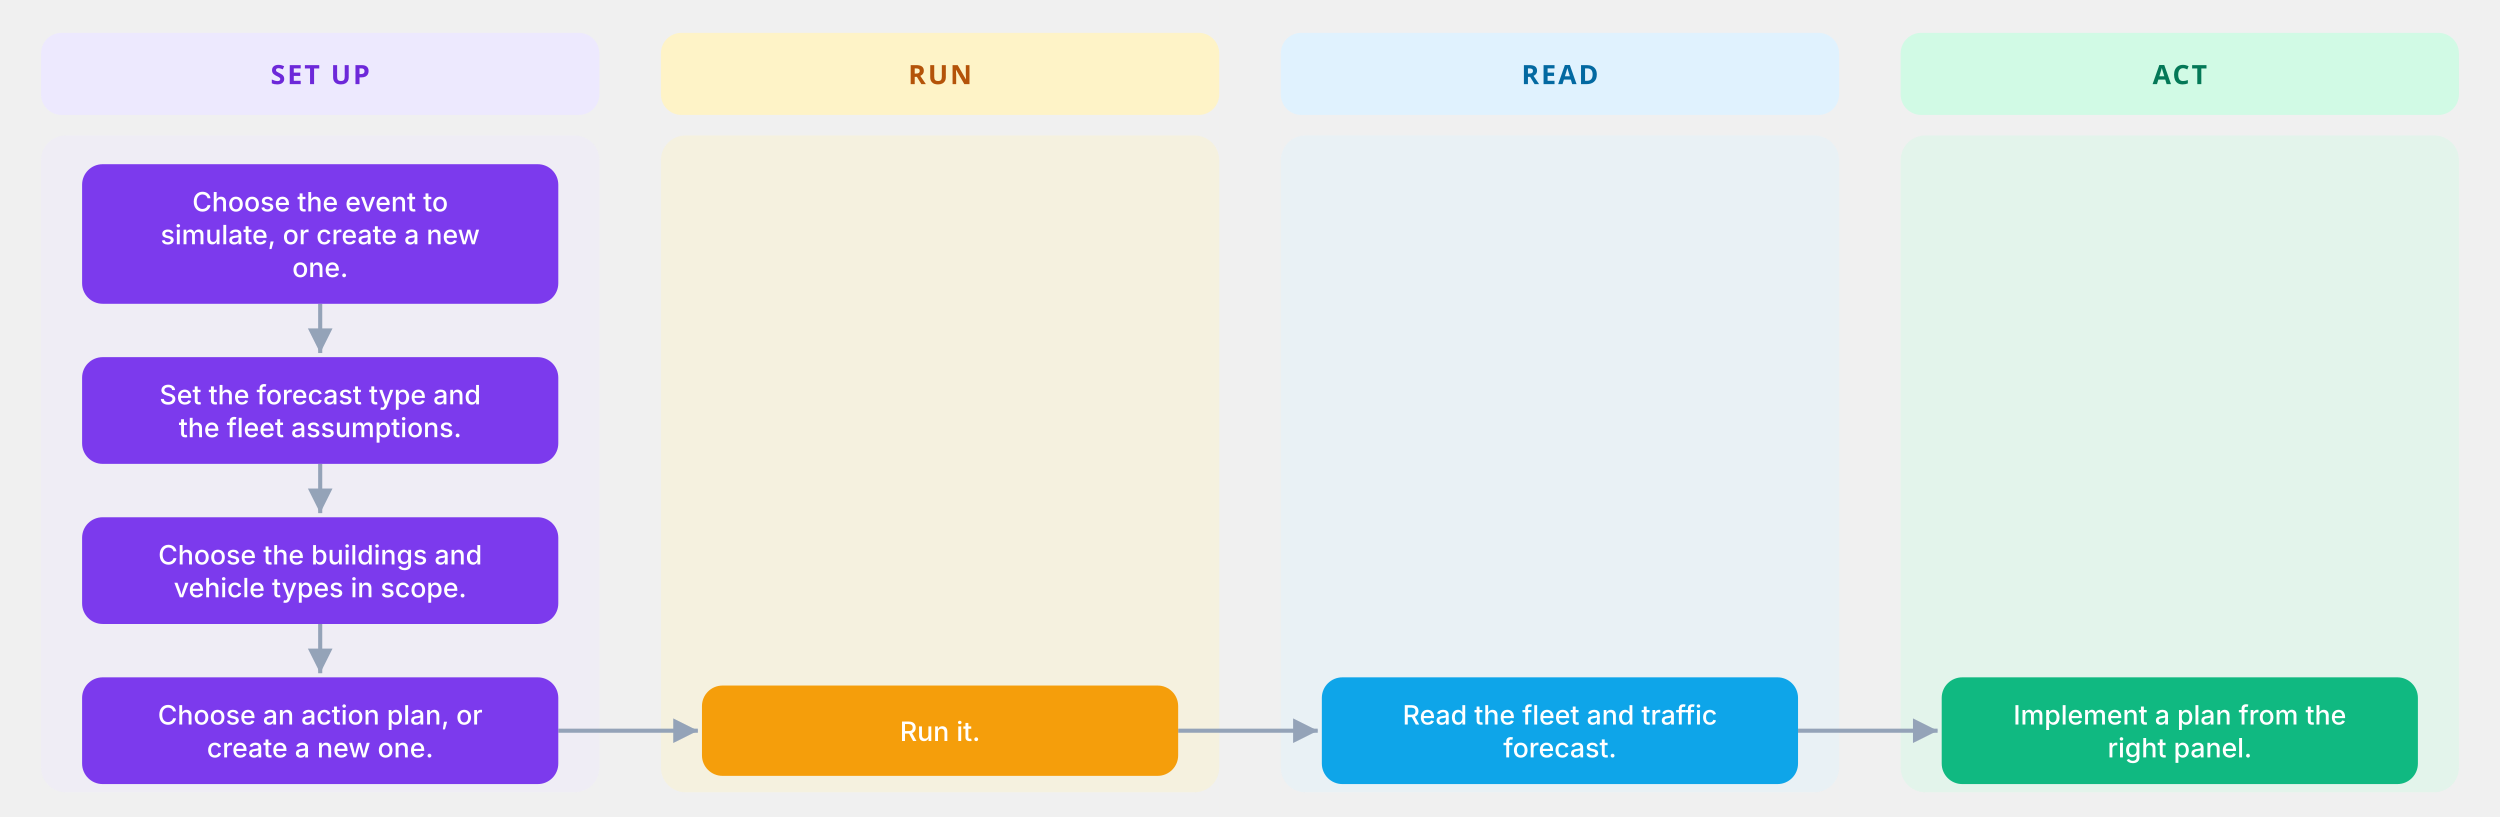
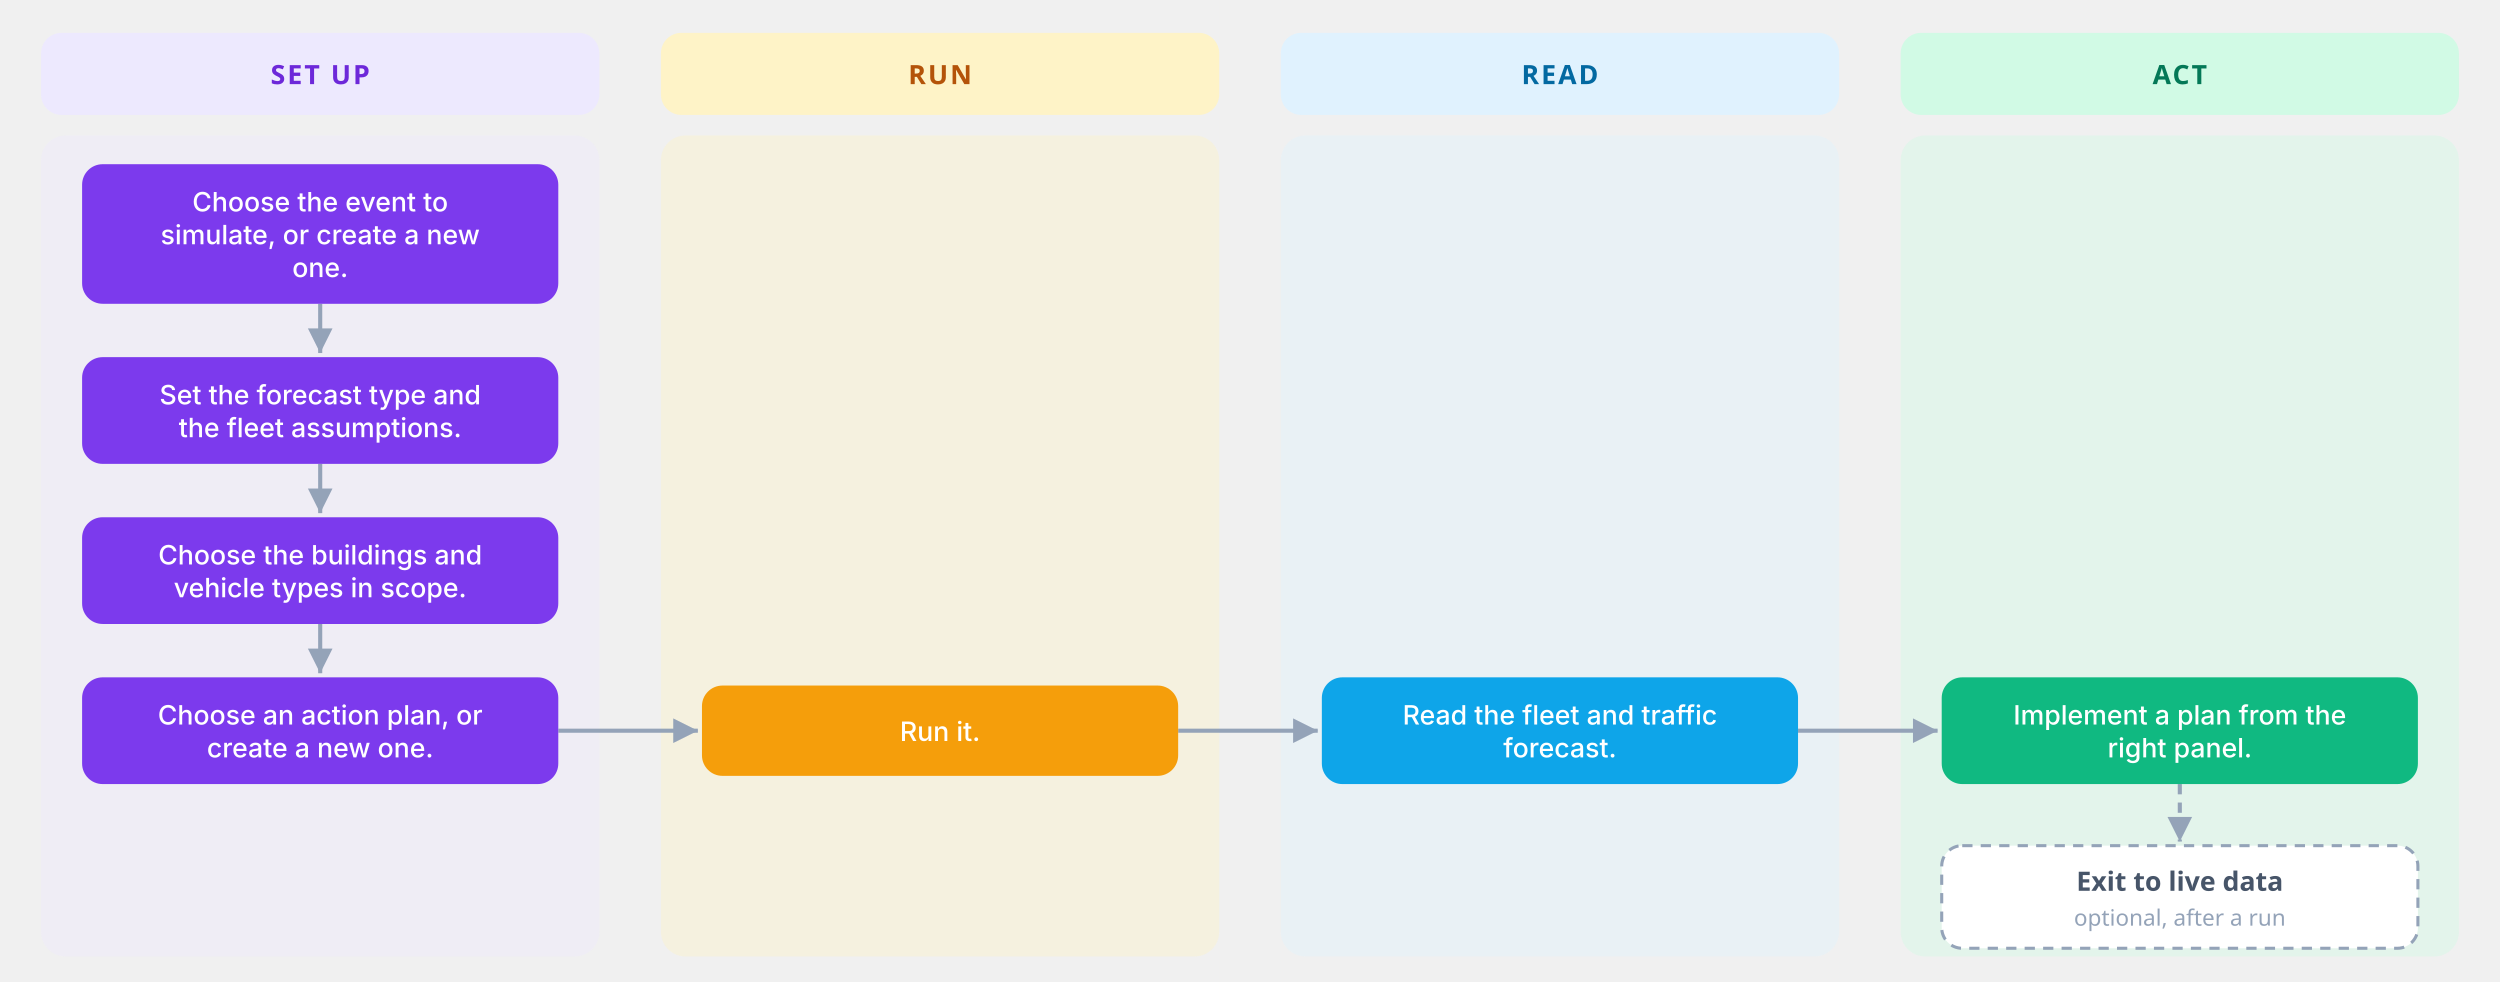
- <svg xmlns="http://www.w3.org/2000/svg" viewBox="0 0 1218 398">
+ <svg xmlns="http://www.w3.org/2000/svg" viewBox="0 0 1218 478">
  <defs>
    <marker id="rfarrow" markerWidth="9" markerHeight="9" refX="6" refY="3" orient="auto" markerUnits="strokeWidth">
      <path d="M0,0 L6,3 L0,6 Z" fill="#94a3b8" />
    </marker>
  </defs>
-   <rect x="20" y="66" width="272" height="320" rx="12" fill="#ede9fe" fill-opacity="0.4" />
+   <rect x="20" y="66" width="272" height="400" rx="12" fill="#ede9fe" fill-opacity="0.4" />
  <rect x="20" y="16" width="272" height="40" rx="10" fill="#ede9fe" />
  <text x="156" y="41" text-anchor="middle" font-family="ui-sans-serif, system-ui, sans-serif" font-size="13" font-weight="700" letter-spacing="1" fill="#6d28d9">SET UP</text>
-   <rect x="322" y="66" width="272" height="320" rx="12" fill="#fef3c7" fill-opacity="0.4" />
+   <rect x="322" y="66" width="272" height="400" rx="12" fill="#fef3c7" fill-opacity="0.4" />
  <rect x="322" y="16" width="272" height="40" rx="10" fill="#fef3c7" />
  <text x="458" y="41" text-anchor="middle" font-family="ui-sans-serif, system-ui, sans-serif" font-size="13" font-weight="700" letter-spacing="1" fill="#b45309">RUN</text>
-   <rect x="624" y="66" width="272" height="320" rx="12" fill="#e0f2fe" fill-opacity="0.4" />
+   <rect x="624" y="66" width="272" height="400" rx="12" fill="#e0f2fe" fill-opacity="0.4" />
  <rect x="624" y="16" width="272" height="40" rx="10" fill="#e0f2fe" />
  <text x="760" y="41" text-anchor="middle" font-family="ui-sans-serif, system-ui, sans-serif" font-size="13" font-weight="700" letter-spacing="1" fill="#0369a1">READ</text>
-   <rect x="926" y="66" width="272" height="320" rx="12" fill="#d1fae5" fill-opacity="0.4" />
+   <rect x="926" y="66" width="272" height="400" rx="12" fill="#d1fae5" fill-opacity="0.4" />
  <rect x="926" y="16" width="272" height="40" rx="10" fill="#d1fae5" />
  <text x="1062" y="41" text-anchor="middle" font-family="ui-sans-serif, system-ui, sans-serif" font-size="13" font-weight="700" letter-spacing="1" fill="#047857">ACT</text>
  <line x1="156.0" y1="148.0" x2="156.0" y2="172.0" stroke="#94a3b8" stroke-width="2" marker-end="url(#rfarrow)" />
  <line x1="156.0" y1="226.0" x2="156.0" y2="250.0" stroke="#94a3b8" stroke-width="2" marker-end="url(#rfarrow)" />
  <line x1="156.0" y1="304.0" x2="156.0" y2="328.0" stroke="#94a3b8" stroke-width="2" marker-end="url(#rfarrow)" />
  <line x1="272.0" y1="356.0" x2="340.0" y2="356.0" stroke="#94a3b8" stroke-width="2" marker-end="url(#rfarrow)" />
  <line x1="574.0" y1="356.0" x2="642.0" y2="356.0" stroke="#94a3b8" stroke-width="2" marker-end="url(#rfarrow)" />
  <line x1="876.0" y1="356.0" x2="944.0" y2="356.0" stroke="#94a3b8" stroke-width="2" marker-end="url(#rfarrow)" />
+   <line x1="1062.0" y1="382.0" x2="1062.0" y2="410.0" stroke="#94a3b8" stroke-width="2" stroke-dasharray="5 4" marker-end="url(#rfarrow)" />
+   <rect x="946.0" y="412.0" width="232" height="50" rx="10" fill="#ffffff" stroke="#94a3b8" stroke-width="1.5" stroke-dasharray="5 4" />
+   <text x="1062.0" y="434.0" text-anchor="middle" font-family="ui-sans-serif, system-ui, sans-serif" font-size="13" font-weight="600" fill="#475569">Exit to live data</text>
+   <text x="1062.0" y="451.0" text-anchor="middle" font-family="ui-sans-serif, system-ui, sans-serif" font-size="11" font-weight="500" fill="#94a3b8">optional, after a run</text>
  <rect x="40.0" y="80.0" width="232" height="68.0" rx="10" fill="#7c3aed" />
  <text x="156.0" y="103.0" text-anchor="middle" font-family="ui-sans-serif, system-ui, -apple-system, sans-serif" font-size="13" font-weight="500" fill="#ffffff">Choose the event to</text>
  <text x="156.0" y="119.0" text-anchor="middle" font-family="ui-sans-serif, system-ui, -apple-system, sans-serif" font-size="13" font-weight="500" fill="#ffffff">simulate, or create a new</text>
  <text x="156.0" y="135.0" text-anchor="middle" font-family="ui-sans-serif, system-ui, -apple-system, sans-serif" font-size="13" font-weight="500" fill="#ffffff">one.</text>
  <rect x="40.0" y="174.0" width="232" height="52.0" rx="10" fill="#7c3aed" />
  <text x="156.0" y="197.0" text-anchor="middle" font-family="ui-sans-serif, system-ui, -apple-system, sans-serif" font-size="13" font-weight="500" fill="#ffffff">Set the forecast type and</text>
  <text x="156.0" y="213.0" text-anchor="middle" font-family="ui-sans-serif, system-ui, -apple-system, sans-serif" font-size="13" font-weight="500" fill="#ffffff">the fleet assumptions.</text>
  <rect x="40.0" y="252.0" width="232" height="52.0" rx="10" fill="#7c3aed" />
  <text x="156.0" y="275.0" text-anchor="middle" font-family="ui-sans-serif, system-ui, -apple-system, sans-serif" font-size="13" font-weight="500" fill="#ffffff">Choose the buildings and</text>
  <text x="156.0" y="291.0" text-anchor="middle" font-family="ui-sans-serif, system-ui, -apple-system, sans-serif" font-size="13" font-weight="500" fill="#ffffff">vehicle types in scope.</text>
  <rect x="40.0" y="330.0" width="232" height="52.0" rx="10" fill="#7c3aed" />
  <text x="156.0" y="353.0" text-anchor="middle" font-family="ui-sans-serif, system-ui, -apple-system, sans-serif" font-size="13" font-weight="500" fill="#ffffff">Choose an action plan, or</text>
  <text x="156.0" y="369.0" text-anchor="middle" font-family="ui-sans-serif, system-ui, -apple-system, sans-serif" font-size="13" font-weight="500" fill="#ffffff">create a new one.</text>
  <rect x="342.0" y="334.0" width="232" height="44.0" rx="10" fill="#f59e0b" />
  <text x="458.0" y="361.0" text-anchor="middle" font-family="ui-sans-serif, system-ui, -apple-system, sans-serif" font-size="13" font-weight="500" fill="#ffffff">Run it.</text>
  <rect x="644.0" y="330.0" width="232" height="52.0" rx="10" fill="#0ea5e9" />
  <text x="760.0" y="353.0" text-anchor="middle" font-family="ui-sans-serif, system-ui, -apple-system, sans-serif" font-size="13" font-weight="500" fill="#ffffff">Read the fleet and traffic</text>
  <text x="760.0" y="369.0" text-anchor="middle" font-family="ui-sans-serif, system-ui, -apple-system, sans-serif" font-size="13" font-weight="500" fill="#ffffff">forecast.</text>
  <rect x="946.0" y="330.0" width="232" height="52.0" rx="10" fill="#10b981" />
  <text x="1062.0" y="353.0" text-anchor="middle" font-family="ui-sans-serif, system-ui, -apple-system, sans-serif" font-size="13" font-weight="500" fill="#ffffff">Implement a plan from the</text>
  <text x="1062.0" y="369.0" text-anchor="middle" font-family="ui-sans-serif, system-ui, -apple-system, sans-serif" font-size="13" font-weight="500" fill="#ffffff">right panel.</text>
</svg>
